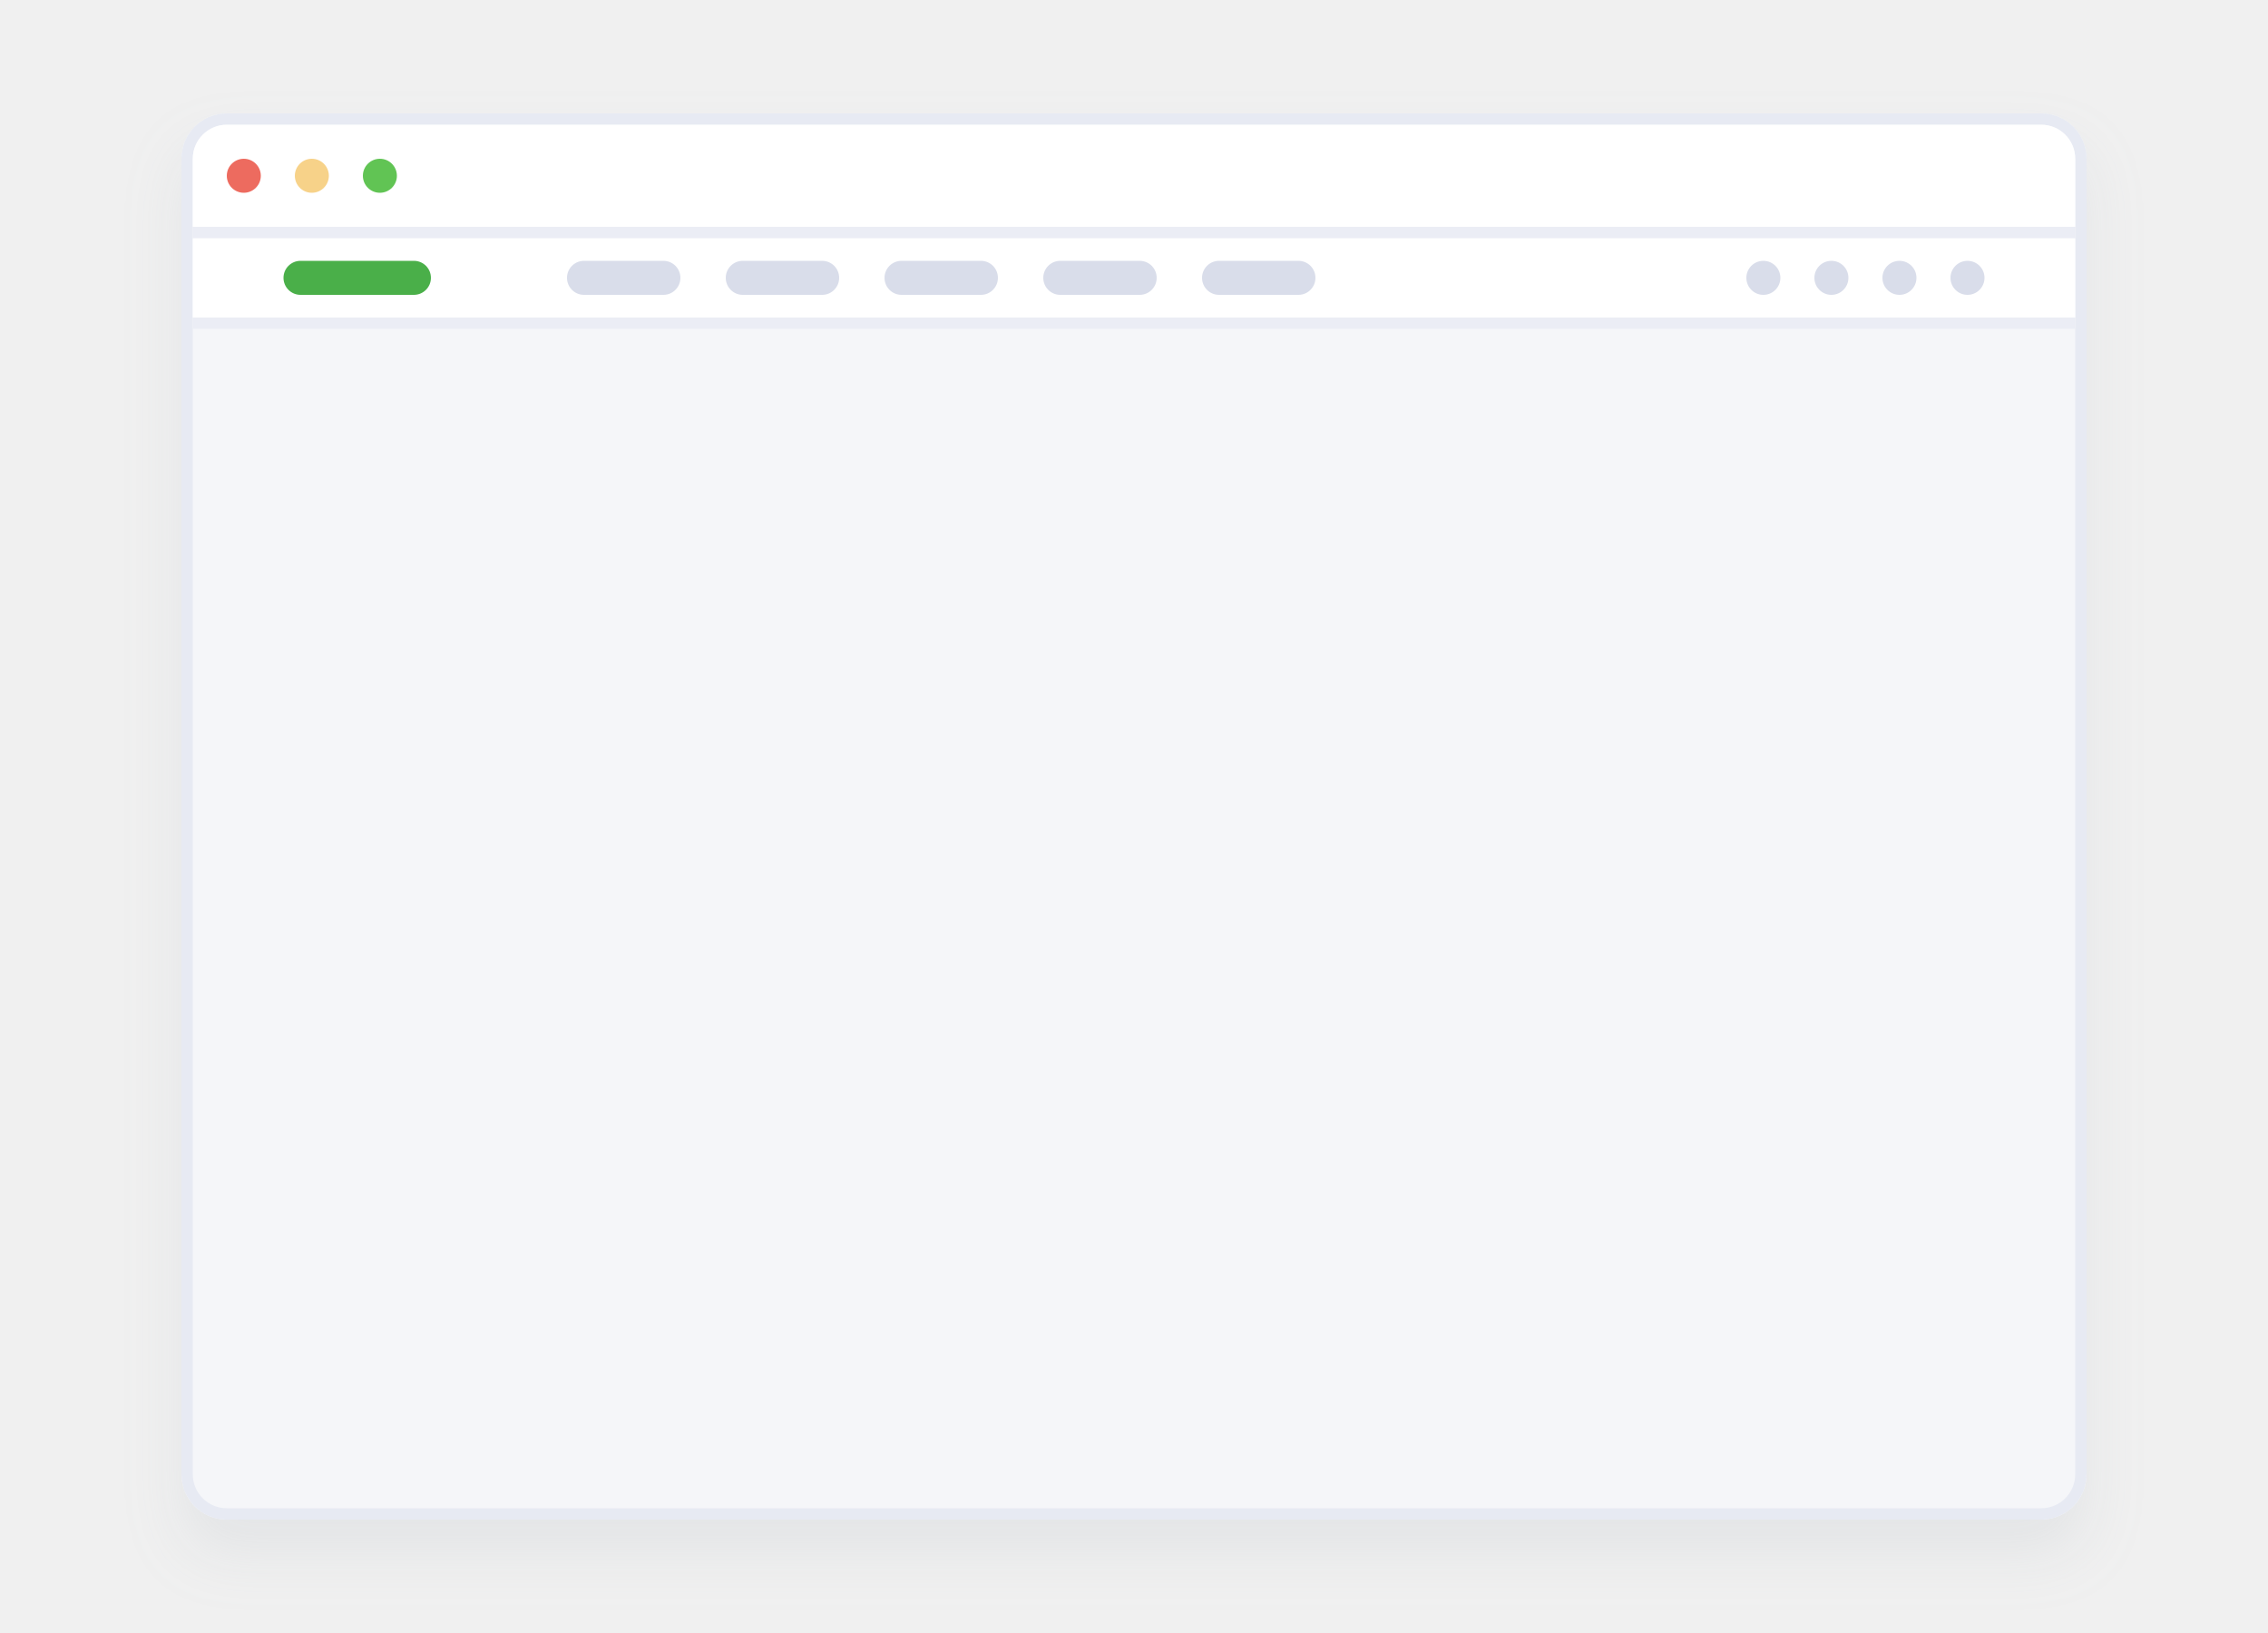
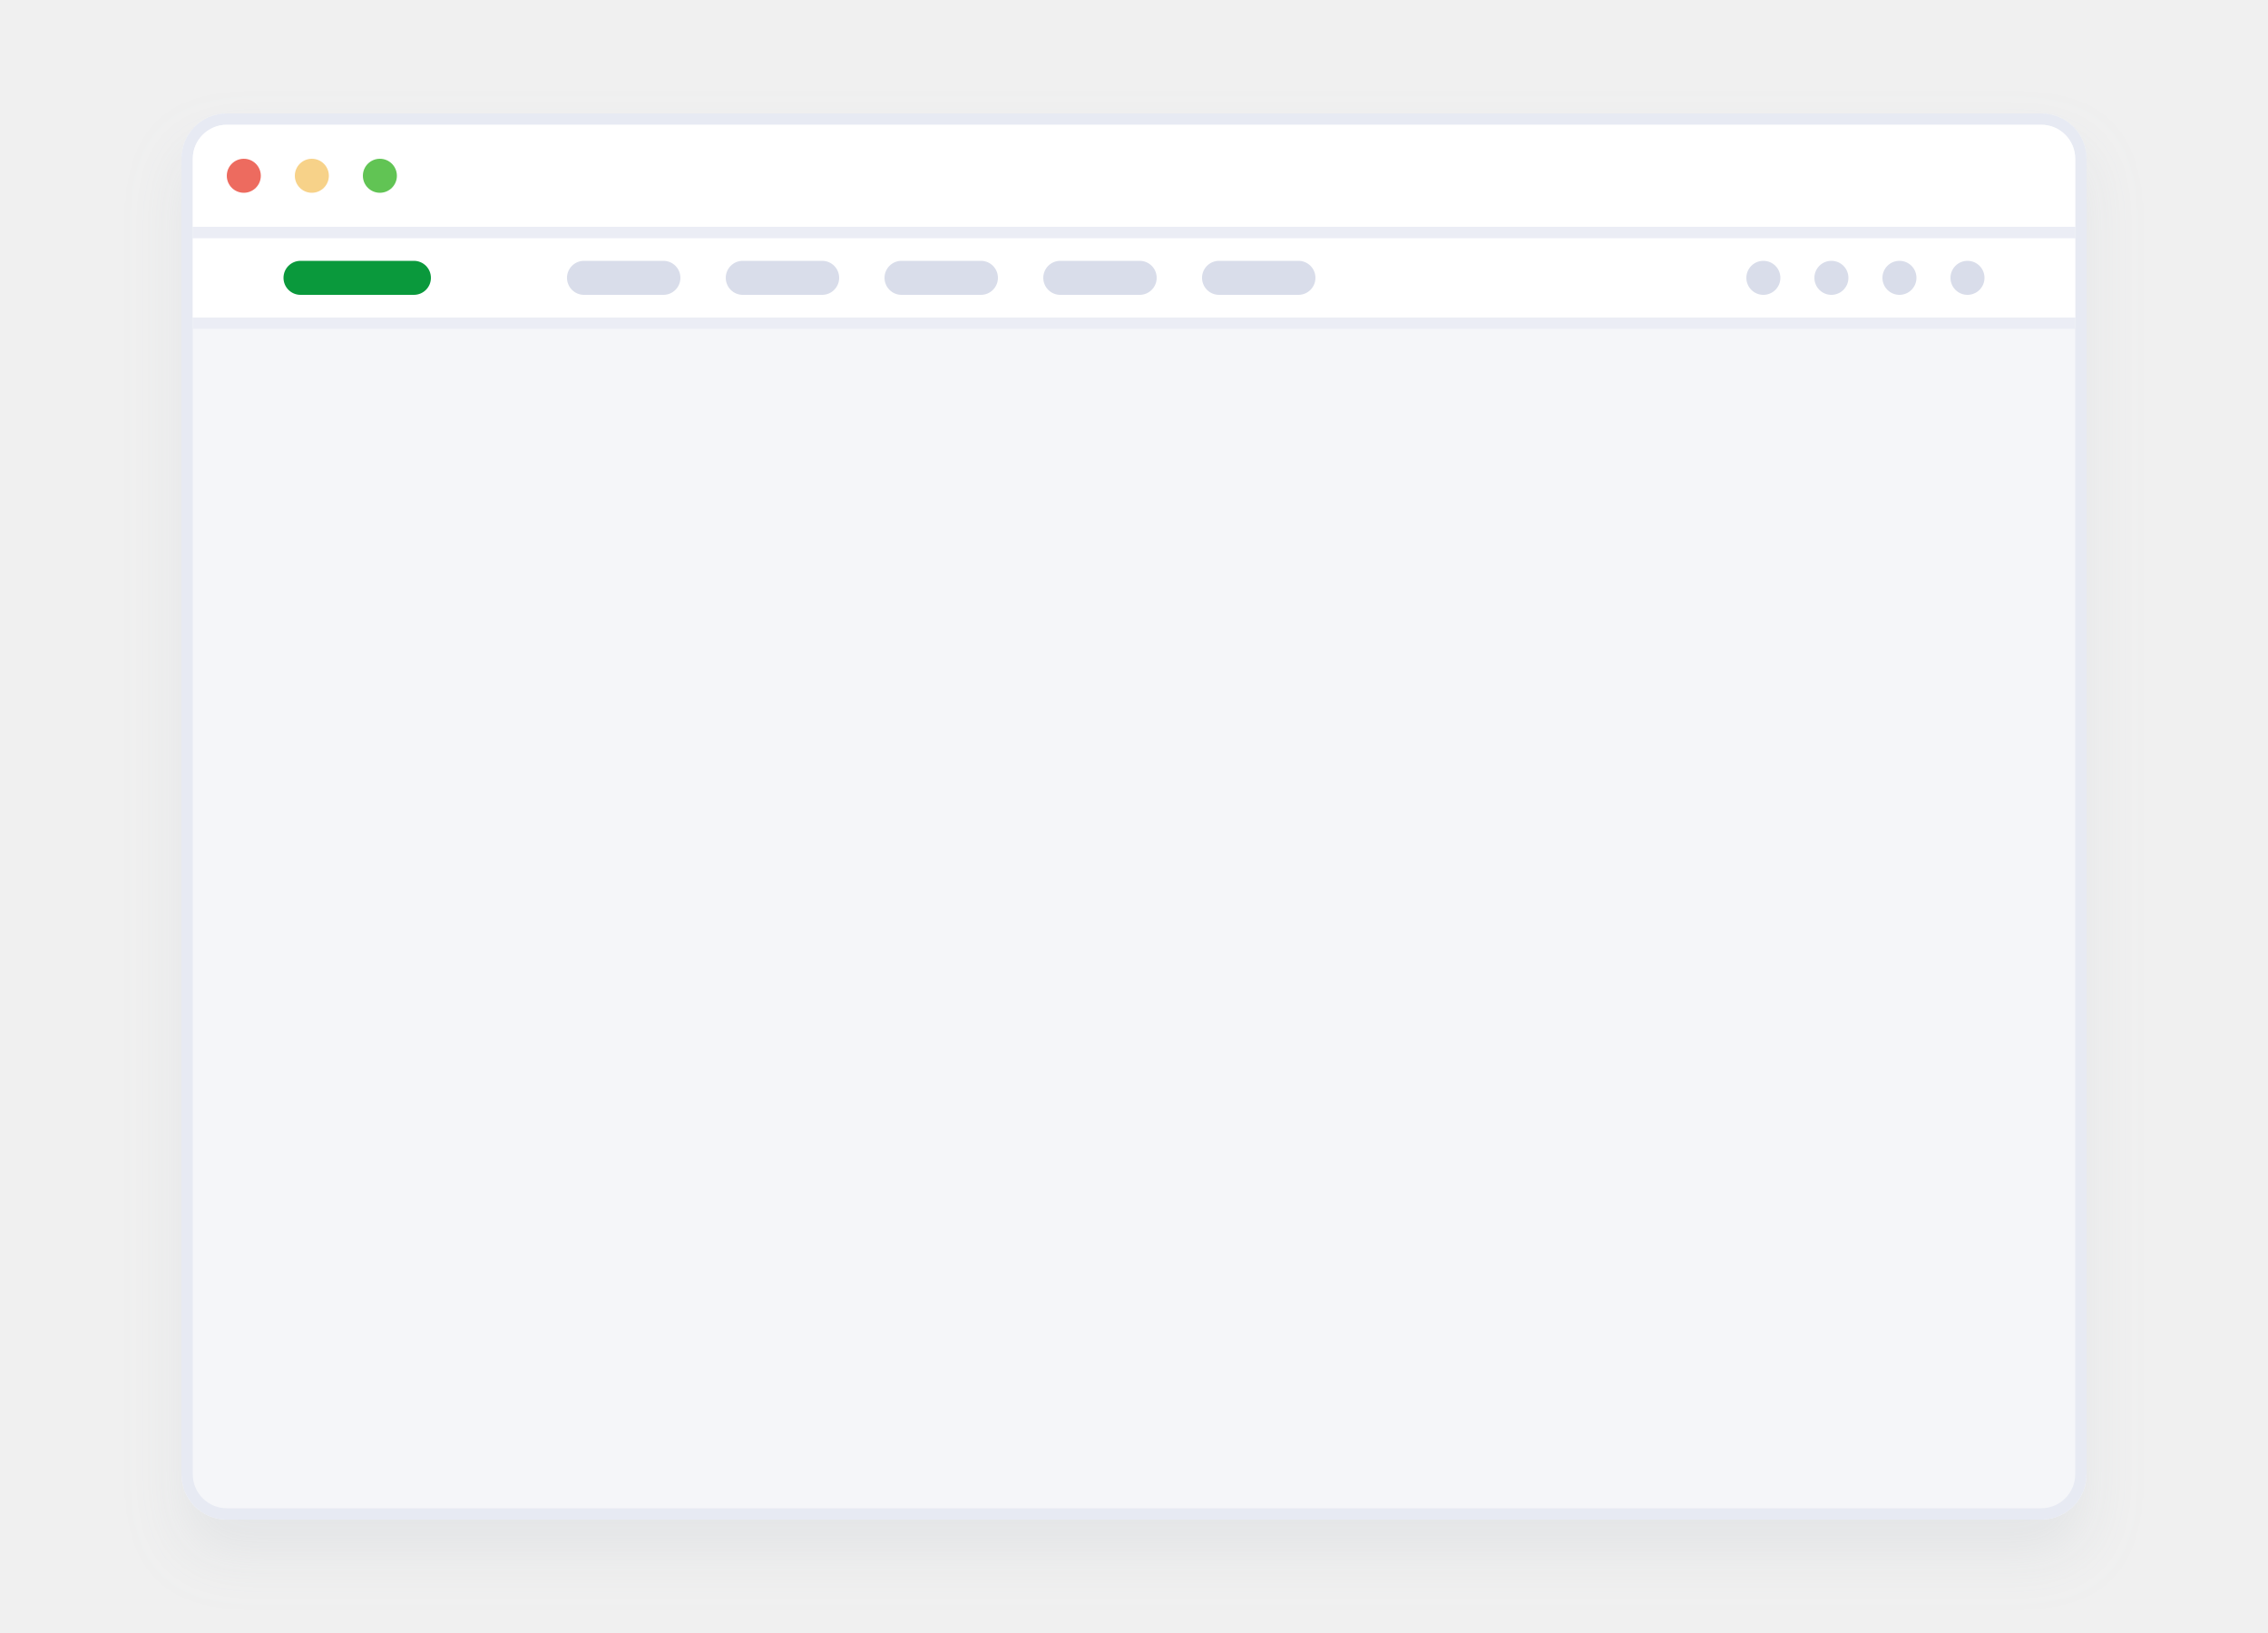
<svg xmlns="http://www.w3.org/2000/svg" width="200" height="144" viewBox="0 0 200 144" fill="none">
  <g filter="url(#filter0_d_132:33)">
    <rect x="16" y="10" width="168" height="124" rx="4" fill="#F5F6F9" />
    <rect x="16.5" y="10.5" width="167" height="123" rx="3.5" stroke="#E7EAF3" />
  </g>
  <path d="M17 14C17 12.343 18.343 11 20 11H180C181.657 11 183 12.343 183 14V20H17V14Z" fill="white" />
  <circle cx="21.5" cy="15.5" r="1.5" fill="#ED6B5F" />
  <circle cx="27.5" cy="15.5" r="1.5" fill="#F7D289" />
  <circle cx="33.5" cy="15.5" r="1.5" fill="#61C454" />
  <rect x="17" y="21" width="166" height="7" fill="white" />
  <rect x="172" y="23" width="3" height="3" rx="1.5" fill="#D9DDEA" />
  <rect x="166" y="23" width="3" height="3" rx="1.5" fill="#D9DDEA" />
  <rect x="160" y="23" width="3" height="3" rx="1.5" fill="#D9DDEA" />
  <rect x="154" y="23" width="3" height="3" rx="1.5" fill="#D9DDEA" />
  <rect x="50" y="23" width="10" height="3" rx="1.5" fill="#D9DDEA" />
  <rect x="64" y="23" width="10" height="3" rx="1.5" fill="#D9DDEA" />
  <rect x="78" y="23" width="10" height="3" rx="1.5" fill="#D9DDEA" />
  <rect x="92" y="23" width="10" height="3" rx="1.5" fill="#D9DDEA" />
  <rect x="106" y="23" width="10" height="3" rx="1.5" fill="#D9DDEA" />
  <rect x="17" y="20" width="166" height="1" fill="#EBEDF5" />
  <rect x="17" y="28" width="166" height="1" fill="#EBEDF5" />
-   <rect x="25" y="23" width="13" height="3" rx="1.5" fill="#4AAF49" />
+   <rect x="25" y="23" width="13" height="3" rx="1.5" fill="#0a993c" />
  <defs>
    <filter id="filter0_d_132:33" x="11" y="8" width="178" height="134" filterUnits="userSpaceOnUse" color-interpolation-filters="sRGB">
      <feFlood flood-opacity="0" result="BackgroundImageFix" />
      <feColorMatrix in="SourceAlpha" type="matrix" values="0 0 0 0 0 0 0 0 0 0 0 0 0 0 0 0 0 0 127 0" result="hardAlpha" />
      <feOffset dy="3" />
      <feGaussianBlur stdDeviation="2.5" />
      <feColorMatrix type="matrix" values="0 0 0 0 0.549 0 0 0 0 0.596 0 0 0 0 0.643 0 0 0 0.125 0" />
      <feBlend mode="normal" in2="BackgroundImageFix" result="effect1_dropShadow_132:33" />
      <feBlend mode="normal" in="SourceGraphic" in2="effect1_dropShadow_132:33" result="shape" />
    </filter>
  </defs>
</svg>
